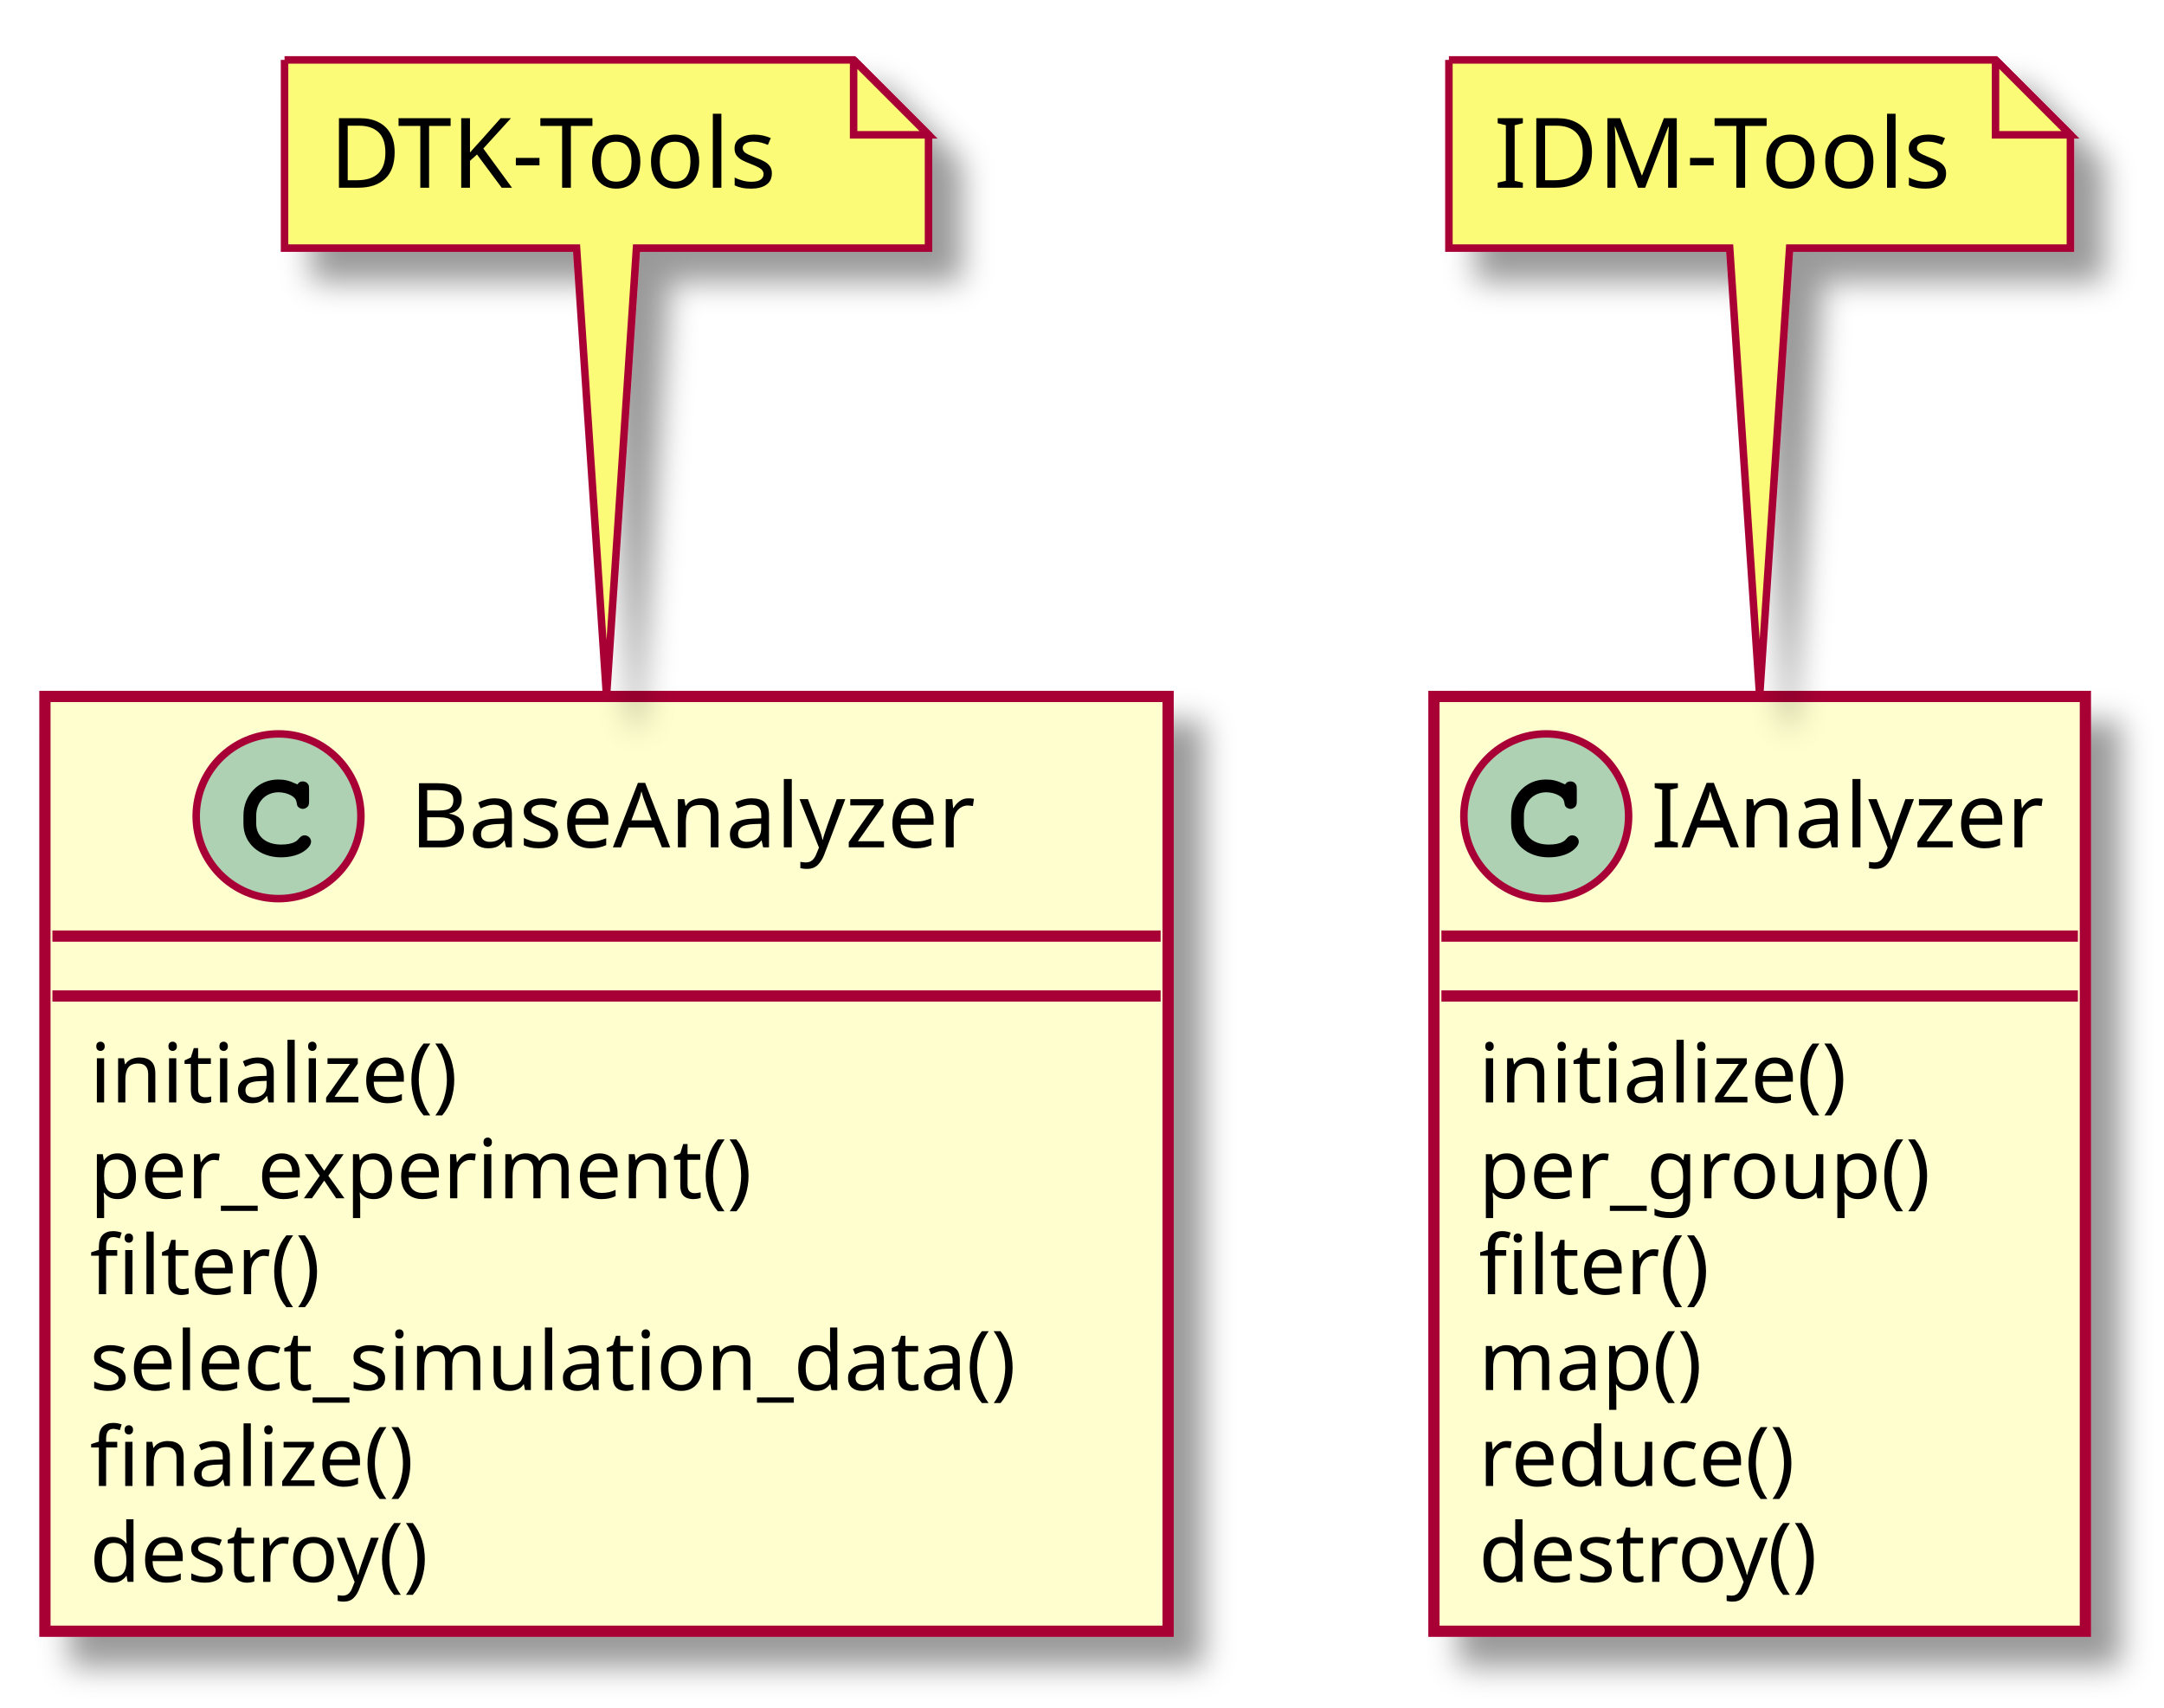
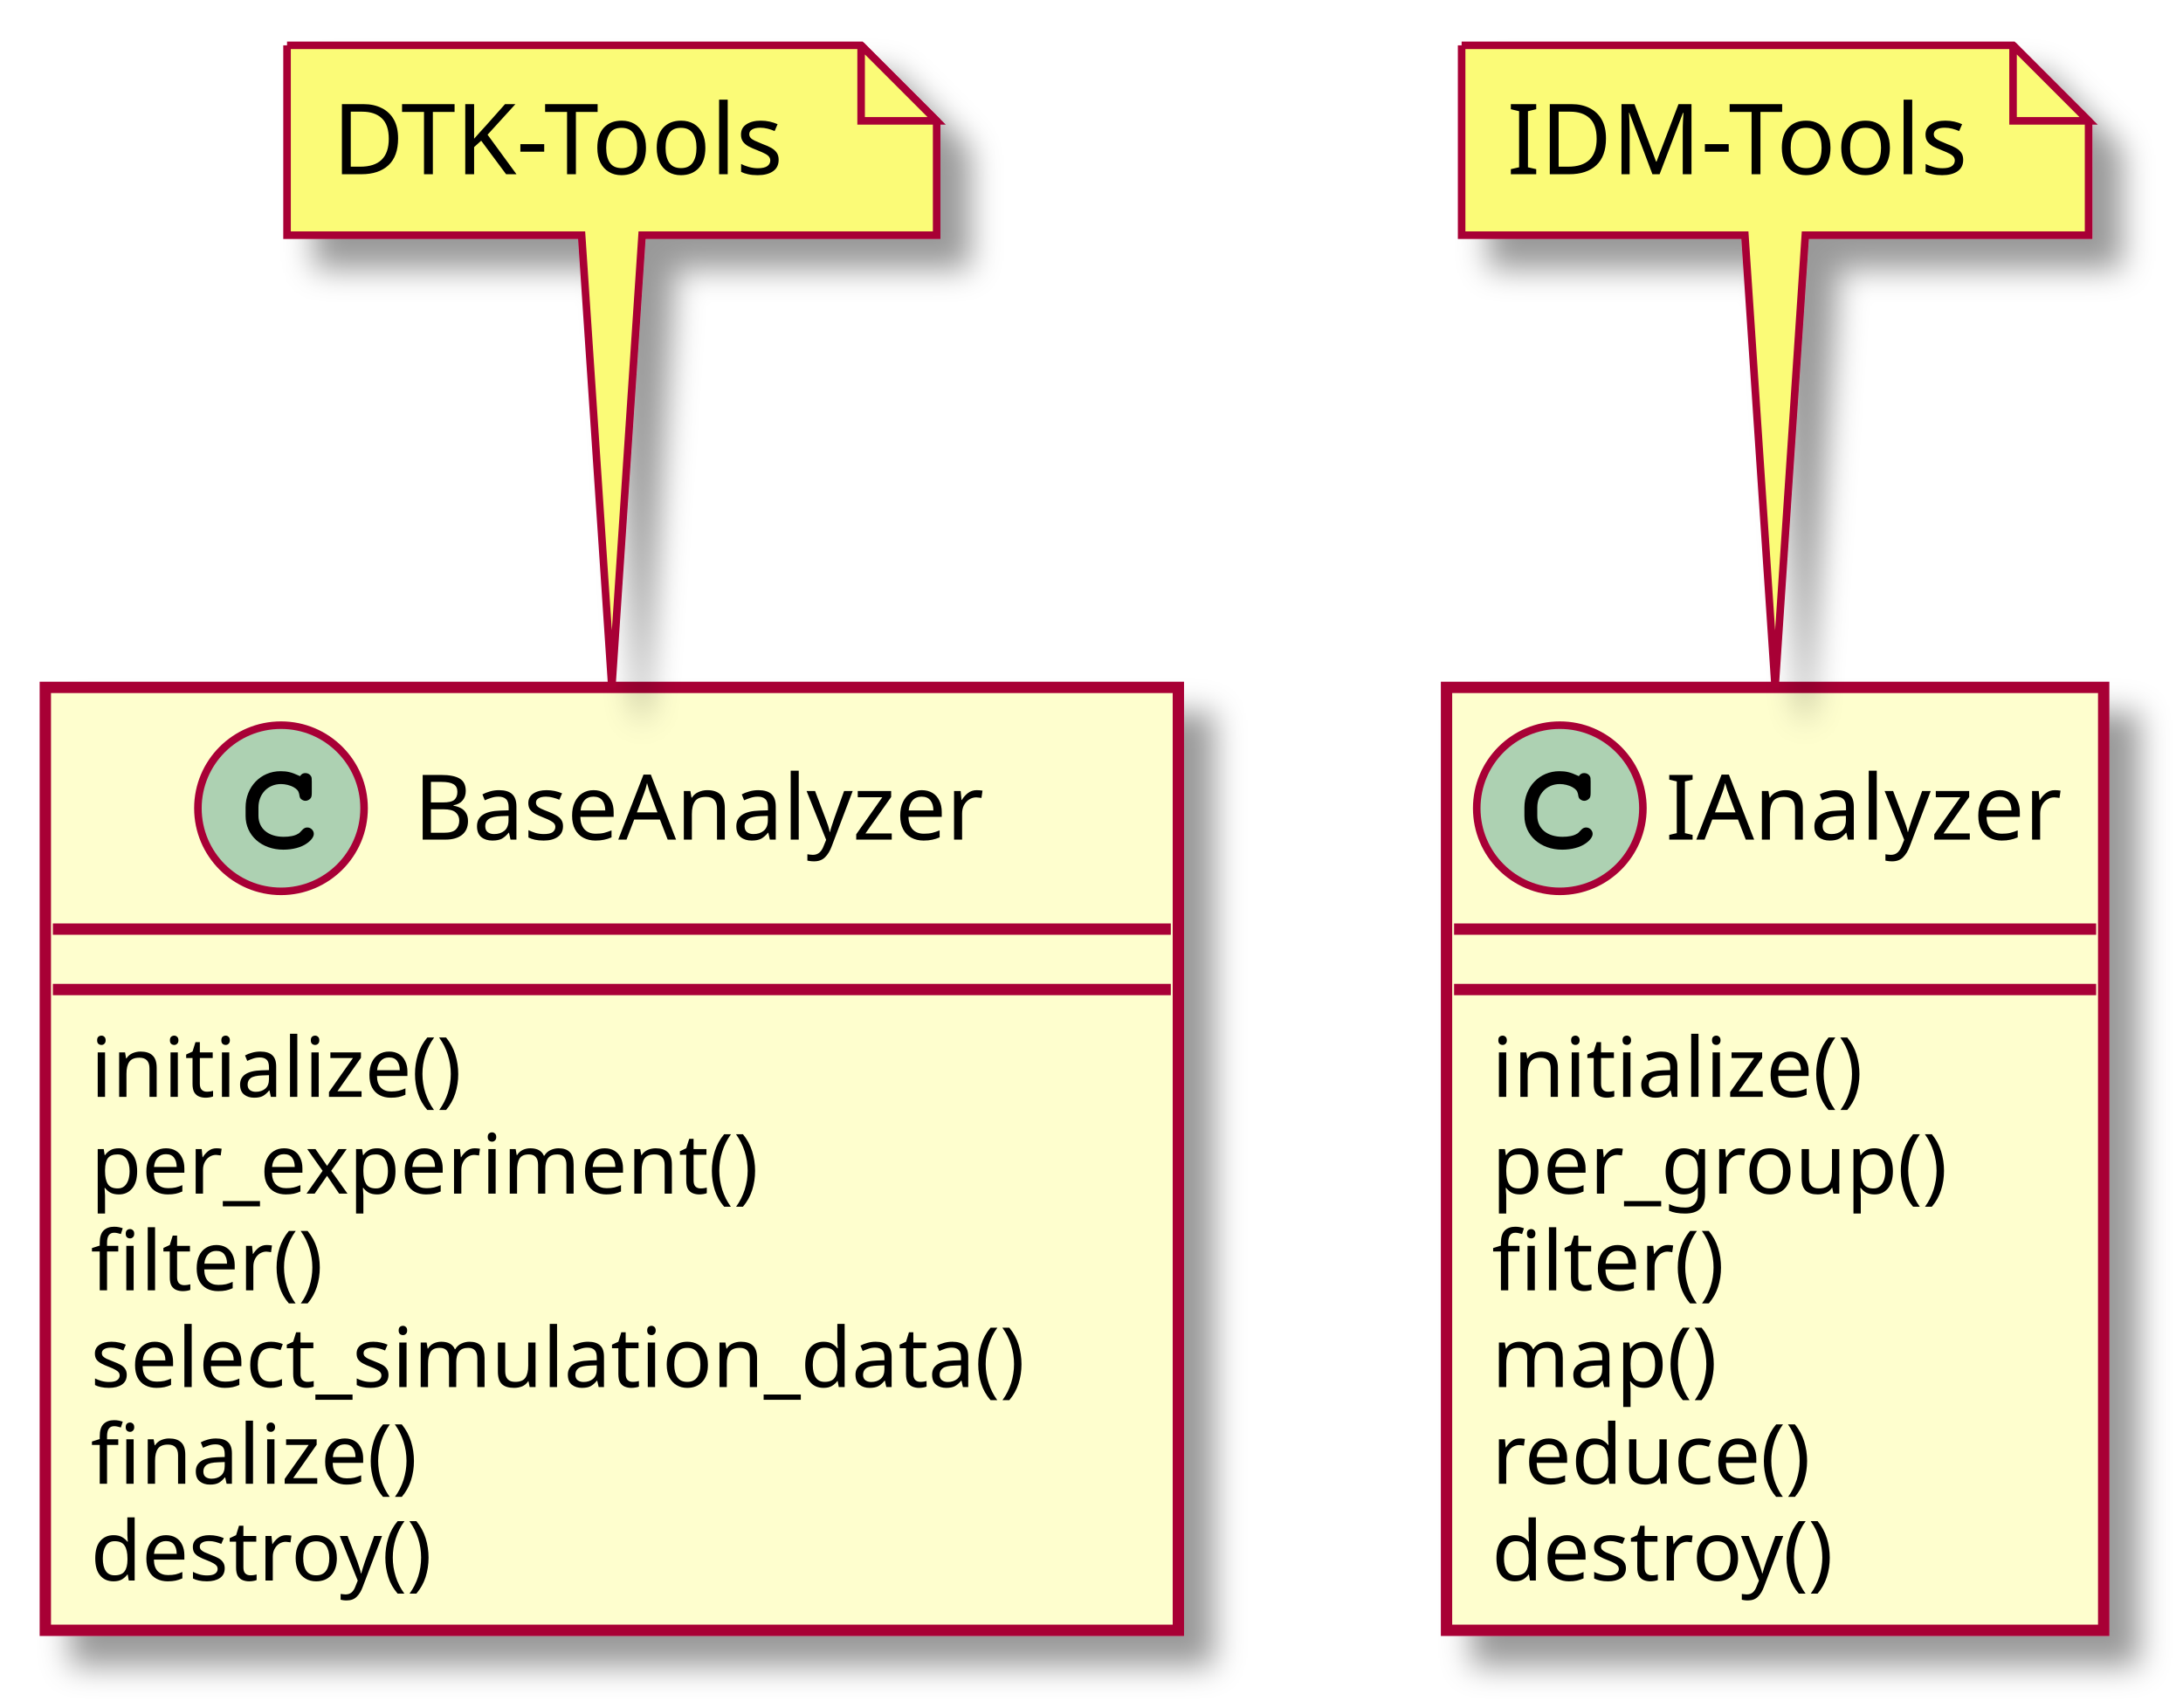
- <svg xmlns="http://www.w3.org/2000/svg" contentScriptType="application/ecmascript" contentStyleType="text/css" height="228px" preserveAspectRatio="none" style="width:289px;height:228px;" version="1.1" viewBox="0 0 289 228" width="289px" zoomAndPan="magnify">
+ <svg xmlns="http://www.w3.org/2000/svg" contentScriptType="application/ecmascript" contentStyleType="text/css" height="226px" preserveAspectRatio="none" style="width:289px;height:226px;" version="1.1" viewBox="0 0 289 226" width="289px" zoomAndPan="magnify">
  <defs>
    <filter height="300%" id="f10jc7f9npm5sw" width="300%" x="-1" y="-1">
      <feGaussianBlur result="blurOut" stdDeviation="2.0" />
      <feColorMatrix in="blurOut" result="blurOut2" type="matrix" values="0 0 0 0 0 0 0 0 0 0 0 0 0 0 0 0 0 0 .4 0" />
      <feOffset dx="4.0" dy="4.0" in="blurOut2" result="blurOut3" />
      <feBlend in="SourceGraphic" in2="blurOut3" mode="normal" />
    </filter>
  </defs>
  <g>
-     <rect fill="#FEFECE" filter="url(#f10jc7f9npm5sw)" height="124.828" id="BaseAnalyzer" style="stroke: #A80036; stroke-width: 1.5;" width="150" x="6" y="93" />
-     <ellipse cx="37.2" cy="109" fill="#ADD1B2" rx="11" ry="11" style="stroke: #A80036; stroke-width: 1.0;" />
-     <path d="M39.544,104.672 C38.606,104.234 38.013,104.094 37.138,104.094 C34.513,104.094 32.513,106.172 32.513,108.891 L32.513,110.016 C32.513,112.594 34.622,114.484 37.513,114.484 C38.731,114.484 39.888,114.188 40.638,113.641 C41.216,113.234 41.544,112.781 41.544,112.391 C41.544,111.938 41.153,111.547 40.684,111.547 C40.466,111.547 40.263,111.625 40.075,111.812 C39.622,112.297 39.622,112.297 39.434,112.391 C39.013,112.656 38.325,112.781 37.559,112.781 C35.513,112.781 34.216,111.688 34.216,109.984 L34.216,108.891 C34.216,107.109 35.466,105.797 37.2,105.797 C37.778,105.797 38.388,105.953 38.856,106.203 C39.341,106.484 39.513,106.703 39.606,107.109 C39.669,107.516 39.7,107.641 39.841,107.766 C39.981,107.906 40.216,108.016 40.434,108.016 C40.7,108.016 40.966,107.875 41.138,107.656 C41.247,107.5 41.278,107.312 41.278,106.891 L41.278,105.469 C41.278,105.031 41.263,104.906 41.169,104.75 C41.013,104.484 40.731,104.344 40.434,104.344 C40.138,104.344 39.934,104.438 39.716,104.75 L39.544,104.672 Z " />
-     <text fill="#000000" font-family="sans-serif" font-size="12" lengthAdjust="spacingAndGlyphs" textLength="82" x="54.8" y="113.154">BaseAnalyzer</text>
-     <line style="stroke: #A80036; stroke-width: 1.5;" x1="7" x2="155" y1="125" y2="125" />
-     <line style="stroke: #A80036; stroke-width: 1.5;" x1="7" x2="155" y1="133" y2="133" />
-     <text fill="#000000" font-family="sans-serif" font-size="11" lengthAdjust="spacingAndGlyphs" textLength="56" x="12" y="147.21">initialize()</text>
-     <text fill="#000000" font-family="sans-serif" font-size="11" lengthAdjust="spacingAndGlyphs" textLength="100" x="12" y="160.015">per_experiment()</text>
-     <text fill="#000000" font-family="sans-serif" font-size="11" lengthAdjust="spacingAndGlyphs" textLength="34" x="12" y="172.82">filter()</text>
-     <text fill="#000000" font-family="sans-serif" font-size="11" lengthAdjust="spacingAndGlyphs" textLength="138" x="12" y="185.625">select_simulation_data()</text>
-     <text fill="#000000" font-family="sans-serif" font-size="11" lengthAdjust="spacingAndGlyphs" textLength="50" x="12" y="198.429">finalize()</text>
-     <text fill="#000000" font-family="sans-serif" font-size="11" lengthAdjust="spacingAndGlyphs" textLength="51" x="12" y="211.234">destroy()</text>
-     <path d="M38,8 L38,33.133 A0,0 0 0 0 38,33.133 L77,33.133 L81,92.949 L85,33.133 L124,33.133 A0,0 0 0 0 124,33.133 L124,18 L114,8 L38,8 A0,0 0 0 0 38,8 " fill="#FBFB77" filter="url(#f10jc7f9npm5sw)" style="stroke: #A80036; stroke-width: 1.0;" />
-     <path d="M114,8 L114,18 L124,18 L114,8 " fill="#FBFB77" style="stroke: #A80036; stroke-width: 1.0;" />
-     <text fill="#000000" font-family="sans-serif" font-size="13" lengthAdjust="spacingAndGlyphs" textLength="65" x="44" y="25.067">DTK-Tools</text>
-     <rect fill="#FEFECE" filter="url(#f10jc7f9npm5sw)" height="124.828" id="IAnalyzer" style="stroke: #A80036; stroke-width: 1.5;" width="87" x="191.5" y="93" />
-     <ellipse cx="206.5" cy="109" fill="#ADD1B2" rx="11" ry="11" style="stroke: #A80036; stroke-width: 1.0;" />
-     <path d="M208.844,104.672 C207.906,104.234 207.312,104.094 206.438,104.094 C203.812,104.094 201.812,106.172 201.812,108.891 L201.812,110.016 C201.812,112.594 203.922,114.484 206.812,114.484 C208.031,114.484 209.188,114.188 209.938,113.641 C210.516,113.234 210.844,112.781 210.844,112.391 C210.844,111.938 210.453,111.547 209.984,111.547 C209.766,111.547 209.562,111.625 209.375,111.812 C208.922,112.297 208.922,112.297 208.734,112.391 C208.312,112.656 207.625,112.781 206.859,112.781 C204.812,112.781 203.516,111.688 203.516,109.984 L203.516,108.891 C203.516,107.109 204.766,105.797 206.5,105.797 C207.078,105.797 207.688,105.953 208.156,106.203 C208.641,106.484 208.812,106.703 208.906,107.109 C208.969,107.516 209,107.641 209.141,107.766 C209.281,107.906 209.516,108.016 209.734,108.016 C210,108.016 210.266,107.875 210.438,107.656 C210.547,107.5 210.578,107.312 210.578,106.891 L210.578,105.469 C210.578,105.031 210.562,104.906 210.469,104.75 C210.312,104.484 210.031,104.344 209.734,104.344 C209.438,104.344 209.234,104.438 209.016,104.75 L208.844,104.672 Z " />
-     <text fill="#000000" font-family="sans-serif" font-size="12" lengthAdjust="spacingAndGlyphs" textLength="55" x="220.5" y="113.154">IAnalyzer</text>
-     <line style="stroke: #A80036; stroke-width: 1.5;" x1="192.5" x2="277.5" y1="125" y2="125" />
-     <line style="stroke: #A80036; stroke-width: 1.5;" x1="192.5" x2="277.5" y1="133" y2="133" />
-     <text fill="#000000" font-family="sans-serif" font-size="11" lengthAdjust="spacingAndGlyphs" textLength="56" x="197.5" y="147.21">initialize()</text>
-     <text fill="#000000" font-family="sans-serif" font-size="11" lengthAdjust="spacingAndGlyphs" textLength="65" x="197.5" y="160.015">per_group()</text>
-     <text fill="#000000" font-family="sans-serif" font-size="11" lengthAdjust="spacingAndGlyphs" textLength="34" x="197.5" y="172.82">filter()</text>
-     <text fill="#000000" font-family="sans-serif" font-size="11" lengthAdjust="spacingAndGlyphs" textLength="33" x="197.5" y="185.625">map()</text>
-     <text fill="#000000" font-family="sans-serif" font-size="11" lengthAdjust="spacingAndGlyphs" textLength="48" x="197.5" y="198.429">reduce()</text>
-     <text fill="#000000" font-family="sans-serif" font-size="11" lengthAdjust="spacingAndGlyphs" textLength="51" x="197.5" y="211.234">destroy()</text>
-     <path d="M193.5,8 L193.5,33.133 A0,0 0 0 0 193.5,33.133 L231,33.133 L235,92.949 L239,33.133 L276.5,33.133 A0,0 0 0 0 276.5,33.133 L276.5,18 L266.5,8 L193.5,8 A0,0 0 0 0 193.5,8 " fill="#FBFB77" filter="url(#f10jc7f9npm5sw)" style="stroke: #A80036; stroke-width: 1.0;" />
-     <path d="M266.5,8 L266.5,18 L276.5,18 L266.5,8 " fill="#FBFB77" style="stroke: #A80036; stroke-width: 1.0;" />
-     <text fill="#000000" font-family="sans-serif" font-size="13" lengthAdjust="spacingAndGlyphs" textLength="62" x="199.5" y="25.067">IDM-Tools</text>
+     <rect fill="#FEFECE" filter="url(#f10jc7f9npm5sw)" height="124.828" id="BaseAnalyzer" style="stroke: #A80036; stroke-width: 1.5;" width="150" x="6" y="91" />
+     <ellipse cx="37.2" cy="107" fill="#ADD1B2" rx="11" ry="11" style="stroke: #A80036; stroke-width: 1.0;" />
+     <path d="M39.544,102.672 C38.606,102.234 38.013,102.094 37.138,102.094 C34.513,102.094 32.513,104.172 32.513,106.891 L32.513,108.016 C32.513,110.594 34.622,112.484 37.513,112.484 C38.731,112.484 39.888,112.188 40.638,111.641 C41.216,111.234 41.544,110.781 41.544,110.391 C41.544,109.938 41.153,109.547 40.684,109.547 C40.466,109.547 40.263,109.625 40.075,109.812 C39.622,110.297 39.622,110.297 39.434,110.391 C39.013,110.656 38.325,110.781 37.559,110.781 C35.513,110.781 34.216,109.688 34.216,107.984 L34.216,106.891 C34.216,105.109 35.466,103.797 37.2,103.797 C37.778,103.797 38.388,103.953 38.856,104.203 C39.341,104.484 39.513,104.703 39.606,105.109 C39.669,105.516 39.7,105.641 39.841,105.766 C39.981,105.906 40.216,106.016 40.434,106.016 C40.7,106.016 40.966,105.875 41.138,105.656 C41.247,105.5 41.278,105.312 41.278,104.891 L41.278,103.469 C41.278,103.031 41.263,102.906 41.169,102.75 C41.013,102.484 40.731,102.344 40.434,102.344 C40.138,102.344 39.934,102.438 39.716,102.75 L39.544,102.672 Z " />
+     <text fill="#000000" font-family="sans-serif" font-size="12" lengthAdjust="spacingAndGlyphs" textLength="82" x="54.8" y="111.154">BaseAnalyzer</text>
+     <line style="stroke: #A80036; stroke-width: 1.5;" x1="7" x2="155" y1="123" y2="123" />
+     <line style="stroke: #A80036; stroke-width: 1.5;" x1="7" x2="155" y1="131" y2="131" />
+     <text fill="#000000" font-family="sans-serif" font-size="11" lengthAdjust="spacingAndGlyphs" textLength="56" x="12" y="145.21">initialize()</text>
+     <text fill="#000000" font-family="sans-serif" font-size="11" lengthAdjust="spacingAndGlyphs" textLength="100" x="12" y="158.015">per_experiment()</text>
+     <text fill="#000000" font-family="sans-serif" font-size="11" lengthAdjust="spacingAndGlyphs" textLength="34" x="12" y="170.82">filter()</text>
+     <text fill="#000000" font-family="sans-serif" font-size="11" lengthAdjust="spacingAndGlyphs" textLength="138" x="12" y="183.625">select_simulation_data()</text>
+     <text fill="#000000" font-family="sans-serif" font-size="11" lengthAdjust="spacingAndGlyphs" textLength="50" x="12" y="196.429">finalize()</text>
+     <text fill="#000000" font-family="sans-serif" font-size="11" lengthAdjust="spacingAndGlyphs" textLength="51" x="12" y="209.234">destroy()</text>
+     <path d="M38,6 L38,31.133 A0,0 0 0 0 38,31.133 L77,31.133 L81,90.949 L85,31.133 L124,31.133 A0,0 0 0 0 124,31.133 L124,16 L114,6 L38,6 A0,0 0 0 0 38,6 " fill="#FBFB77" filter="url(#f10jc7f9npm5sw)" style="stroke: #A80036; stroke-width: 1.0;" />
+     <path d="M114,6 L114,16 L124,16 L114,6 " fill="#FBFB77" style="stroke: #A80036; stroke-width: 1.0;" />
+     <text fill="#000000" font-family="sans-serif" font-size="13" lengthAdjust="spacingAndGlyphs" textLength="65" x="44" y="23.067">DTK-Tools</text>
+     <rect fill="#FEFECE" filter="url(#f10jc7f9npm5sw)" height="124.828" id="IAnalyzer" style="stroke: #A80036; stroke-width: 1.5;" width="87" x="191.5" y="91" />
+     <ellipse cx="206.5" cy="107" fill="#ADD1B2" rx="11" ry="11" style="stroke: #A80036; stroke-width: 1.0;" />
+     <path d="M208.844,102.672 C207.906,102.234 207.312,102.094 206.438,102.094 C203.812,102.094 201.812,104.172 201.812,106.891 L201.812,108.016 C201.812,110.594 203.922,112.484 206.812,112.484 C208.031,112.484 209.188,112.188 209.938,111.641 C210.516,111.234 210.844,110.781 210.844,110.391 C210.844,109.938 210.453,109.547 209.984,109.547 C209.766,109.547 209.562,109.625 209.375,109.812 C208.922,110.297 208.922,110.297 208.734,110.391 C208.312,110.656 207.625,110.781 206.859,110.781 C204.812,110.781 203.516,109.688 203.516,107.984 L203.516,106.891 C203.516,105.109 204.766,103.797 206.5,103.797 C207.078,103.797 207.688,103.953 208.156,104.203 C208.641,104.484 208.812,104.703 208.906,105.109 C208.969,105.516 209,105.641 209.141,105.766 C209.281,105.906 209.516,106.016 209.734,106.016 C210,106.016 210.266,105.875 210.438,105.656 C210.547,105.5 210.578,105.312 210.578,104.891 L210.578,103.469 C210.578,103.031 210.562,102.906 210.469,102.75 C210.312,102.484 210.031,102.344 209.734,102.344 C209.438,102.344 209.234,102.438 209.016,102.75 L208.844,102.672 Z " />
+     <text fill="#000000" font-family="sans-serif" font-size="12" lengthAdjust="spacingAndGlyphs" textLength="55" x="220.5" y="111.154">IAnalyzer</text>
+     <line style="stroke: #A80036; stroke-width: 1.5;" x1="192.5" x2="277.5" y1="123" y2="123" />
+     <line style="stroke: #A80036; stroke-width: 1.5;" x1="192.5" x2="277.5" y1="131" y2="131" />
+     <text fill="#000000" font-family="sans-serif" font-size="11" lengthAdjust="spacingAndGlyphs" textLength="56" x="197.5" y="145.21">initialize()</text>
+     <text fill="#000000" font-family="sans-serif" font-size="11" lengthAdjust="spacingAndGlyphs" textLength="65" x="197.5" y="158.015">per_group()</text>
+     <text fill="#000000" font-family="sans-serif" font-size="11" lengthAdjust="spacingAndGlyphs" textLength="34" x="197.5" y="170.82">filter()</text>
+     <text fill="#000000" font-family="sans-serif" font-size="11" lengthAdjust="spacingAndGlyphs" textLength="33" x="197.5" y="183.625">map()</text>
+     <text fill="#000000" font-family="sans-serif" font-size="11" lengthAdjust="spacingAndGlyphs" textLength="48" x="197.5" y="196.429">reduce()</text>
+     <text fill="#000000" font-family="sans-serif" font-size="11" lengthAdjust="spacingAndGlyphs" textLength="51" x="197.5" y="209.234">destroy()</text>
+     <path d="M193.5,6 L193.5,31.133 A0,0 0 0 0 193.5,31.133 L231,31.133 L235,90.949 L239,31.133 L276.5,31.133 A0,0 0 0 0 276.5,31.133 L276.5,16 L266.5,6 L193.5,6 A0,0 0 0 0 193.5,6 " fill="#FBFB77" filter="url(#f10jc7f9npm5sw)" style="stroke: #A80036; stroke-width: 1.0;" />
+     <path d="M266.5,6 L266.5,16 L276.5,16 L266.5,6 " fill="#FBFB77" style="stroke: #A80036; stroke-width: 1.0;" />
+     <text fill="#000000" font-family="sans-serif" font-size="13" lengthAdjust="spacingAndGlyphs" textLength="62" x="199.5" y="23.067">IDM-Tools</text>
  </g>
</svg>
